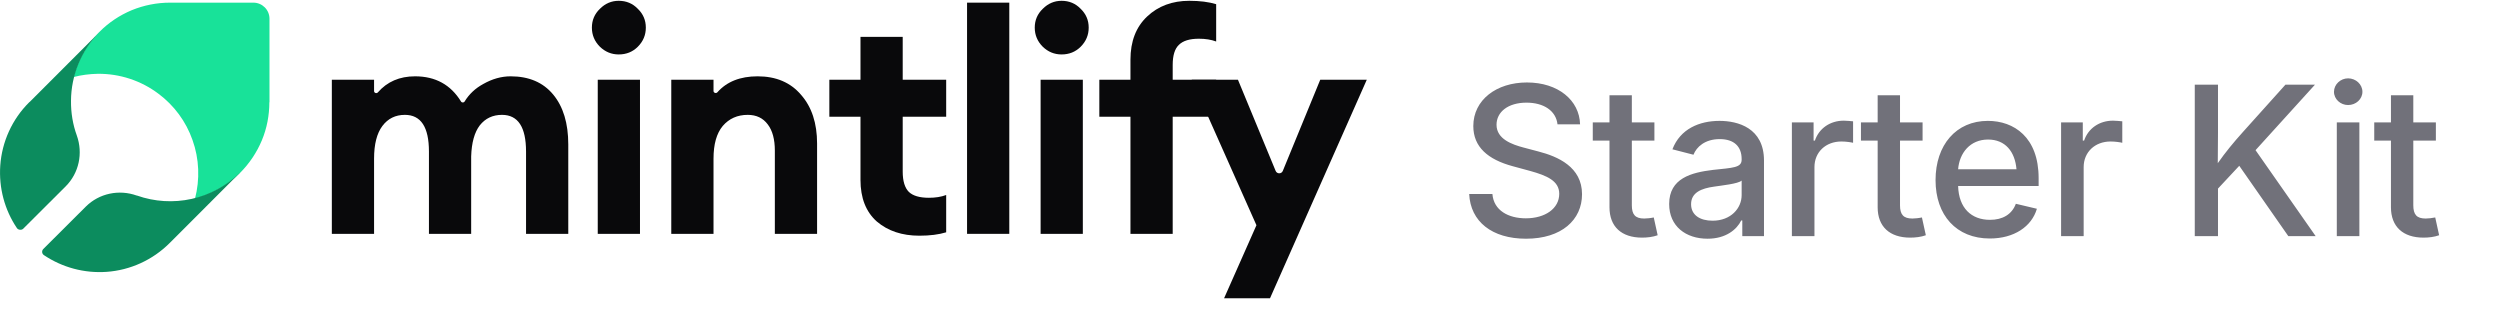
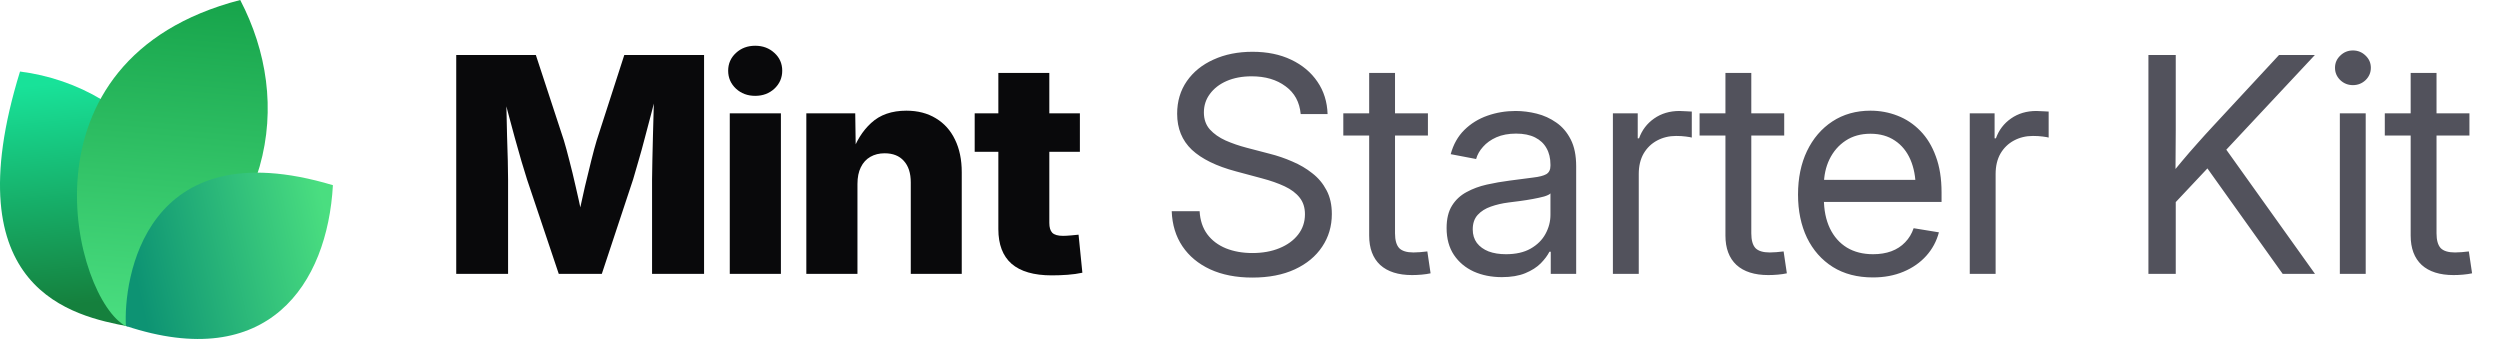
- <svg xmlns="http://www.w3.org/2000/svg" width="180" height="23" viewBox="0 0 180 23" fill="none">
-   <path d="M91.44 21.476H88.133L90.464 16.216L85.802 5.74H89.132L91.847 12.307C91.943 12.536 92.268 12.536 92.362 12.306L95.058 5.74H98.409L91.44 21.476Z" fill="#09090B" />
-   <path d="M81.393 16.837V8.403H79.152V5.74H81.393V4.297C81.393 2.98 81.792 1.944 82.592 1.19C83.391 0.435 84.404 0.058 85.633 0.058C86.387 0.058 87.031 0.139 87.564 0.302V2.988C87.208 2.854 86.794 2.788 86.32 2.788C85.655 2.788 85.174 2.936 84.878 3.232C84.582 3.513 84.434 3.994 84.434 4.674V5.74H87.564V8.403H84.434V16.837H81.393Z" fill="#09090B" />
-   <path d="M76.433 3.92C75.915 3.92 75.463 3.735 75.079 3.365C74.694 2.98 74.502 2.521 74.502 1.989C74.502 1.456 74.694 1.005 75.079 0.635C75.463 0.25 75.915 0.058 76.433 0.058C76.98 0.058 77.438 0.25 77.809 0.635C78.193 1.005 78.386 1.456 78.386 1.989C78.386 2.521 78.193 2.98 77.809 3.365C77.438 3.735 76.98 3.92 76.433 3.92ZM74.924 16.837V5.74H77.964V16.837H74.924Z" fill="#09090B" />
-   <path d="M69.628 16.837V0.191H72.669V16.837H69.628Z" fill="#09090B" />
-   <path d="M66.194 16.97C64.951 16.97 63.93 16.63 63.131 15.949C62.347 15.254 61.955 14.255 61.955 12.953V8.403H59.713V5.74H61.955V2.655H64.995V5.74H68.125V8.403H64.995V12.354C64.995 13.034 65.143 13.523 65.439 13.819C65.735 14.1 66.216 14.24 66.882 14.24C67.355 14.24 67.769 14.174 68.125 14.04V16.726C67.592 16.889 66.948 16.97 66.194 16.97Z" fill="#09090B" />
-   <path d="M48.332 16.837V5.74H51.373V6.551C51.373 6.688 51.559 6.748 51.65 6.646C52.328 5.879 53.293 5.495 54.546 5.495C55.878 5.495 56.921 5.939 57.676 6.827C58.445 7.7 58.83 8.869 58.83 10.334V16.837H55.789V10.844C55.789 10.03 55.619 9.402 55.279 8.958C54.939 8.499 54.458 8.27 53.836 8.27C53.096 8.27 52.497 8.536 52.038 9.069C51.594 9.601 51.373 10.386 51.373 11.421V16.837H48.332Z" fill="#09090B" />
-   <path d="M44.547 3.92C44.029 3.92 43.578 3.735 43.193 3.365C42.809 2.98 42.616 2.521 42.616 1.989C42.616 1.456 42.809 1.005 43.193 0.635C43.578 0.25 44.029 0.058 44.547 0.058C45.095 0.058 45.553 0.25 45.923 0.635C46.308 1.005 46.5 1.456 46.5 1.989C46.5 2.521 46.308 2.98 45.923 3.365C45.553 3.735 45.095 3.92 44.547 3.92ZM43.038 16.837V5.74H46.079V16.837H43.038Z" fill="#09090B" />
-   <path d="M37.875 16.837V10.911C37.875 9.15 37.298 8.27 36.144 8.27C35.478 8.27 34.945 8.521 34.546 9.024C34.161 9.527 33.954 10.275 33.924 11.266V16.837H30.884V10.911C30.884 9.15 30.306 8.27 29.152 8.27C28.472 8.27 27.932 8.536 27.532 9.069C27.133 9.601 26.933 10.386 26.933 11.421V16.837H23.892V5.74H26.933V6.559C26.933 6.695 27.116 6.755 27.206 6.652C27.878 5.881 28.771 5.495 29.885 5.495C31.349 5.495 32.452 6.1 33.193 7.309C33.252 7.404 33.395 7.403 33.454 7.307C33.774 6.78 34.219 6.361 34.79 6.05C35.441 5.68 36.099 5.495 36.765 5.495C38.082 5.495 39.103 5.932 39.828 6.805C40.553 7.678 40.916 8.876 40.916 10.4V16.837H37.875Z" fill="#09090B" />
-   <path d="M19.403 7.362V1.35C19.403 0.705 18.879 0.191 18.244 0.191H12.235C11.291 0.191 10.357 0.378 9.487 0.733C8.618 1.098 7.824 1.621 7.16 2.295L7.114 2.341C6.235 3.23 5.609 4.333 5.291 5.548C5.861 5.399 6.45 5.324 7.039 5.314C8.609 5.296 10.151 5.801 11.403 6.745C12.534 7.586 13.394 8.746 13.861 10.083C14.347 11.438 14.403 12.916 14.039 14.309C15.244 13.991 16.356 13.364 17.244 12.486L17.291 12.439C17.954 11.775 18.487 10.98 18.851 10.111C19.216 9.241 19.393 8.306 19.393 7.362H19.403Z" fill="#18E299" />
-   <path d="M5.112 7.26C5.121 5.416 5.857 3.646 7.151 2.324L2.151 7.326C2.133 7.344 2.114 7.354 2.095 7.372C0.876 8.583 0.14 10.204 0.019 11.918C-0.092 13.52 0.327 15.103 1.22 16.426C1.306 16.552 1.537 16.593 1.667 16.472L4.73 13.417C5.689 12.458 5.987 11.033 5.531 9.757C5.242 8.965 5.103 8.117 5.112 7.26Z" fill="#0C8C5E" />
-   <path d="M17.262 12.44C16.303 13.38 15.102 14.032 13.799 14.321C12.486 14.61 11.127 14.526 9.861 14.079C9.861 14.079 9.851 14.079 9.842 14.079C8.567 13.622 7.142 13.921 6.183 14.871L3.12 17.926C2.99 18.056 3.009 18.27 3.167 18.373C4.489 19.258 6.072 19.686 7.673 19.574C9.386 19.453 10.997 18.717 12.216 17.497L12.263 17.451L17.262 12.449V12.44Z" fill="#0C8C5E" />
-   <text x="105" y="17" font-family="Inter, ui-sans-serif, system-ui, -apple-system, sans-serif" font-size="15" font-weight="500" fill="#71717A" letter-spacing="-0.01em">Starter Kit</text>
+ <svg xmlns="http://www.w3.org/2000/svg" width="177" height="24" viewBox="0 0 177 24" fill="none">
+   <path d="M9.061 23.108C5.268 22.377 -3.391 20.627 1.417 5.064C9.634 6.099 16.973 14.064 9.061 23.108Z" fill="url(#paint0_linear_17557_2020)" />
+   <path d="M8.919 23.094C5.276 21.222 0.784 4.209 17.007 0C20.757 7.193 19.621 16.545 8.919 23.094Z" fill="url(#paint1_linear_17557_2020)" />
+   <path d="M8.914 23.079C8.735 19.882 10.159 9.085 23.57 13.111C23.181 20.123 18.984 26.418 8.914 23.079Z" fill="url(#paint2_linear_17557_2020)" />
+   <path d="M32.301 19.392V3.894H37.938L39.925 9.948C40.036 10.315 40.164 10.787 40.31 11.362C40.462 11.938 40.611 12.552 40.757 13.204C40.91 13.855 41.048 14.483 41.173 15.086C41.305 15.682 41.412 16.192 41.495 16.615H40.695C40.771 16.192 40.871 15.682 40.996 15.086C41.128 14.49 41.267 13.866 41.412 13.214C41.565 12.562 41.714 11.948 41.86 11.373C42.005 10.79 42.133 10.315 42.244 9.948L44.2 3.894H49.848V19.392H46.166V12.704C46.166 12.357 46.173 11.917 46.187 11.383C46.2 10.849 46.214 10.27 46.228 9.646C46.249 9.022 46.266 8.391 46.28 7.753C46.301 7.115 46.311 6.519 46.311 5.964H46.623C46.485 6.561 46.332 7.181 46.166 7.826C45.999 8.471 45.833 9.102 45.666 9.719C45.507 10.336 45.351 10.901 45.198 11.414C45.053 11.928 44.928 12.357 44.824 12.704L42.608 19.392H39.561L37.314 12.704C37.203 12.357 37.072 11.928 36.919 11.414C36.773 10.901 36.614 10.34 36.441 9.729C36.274 9.112 36.104 8.481 35.931 7.836C35.764 7.192 35.608 6.567 35.463 5.964H35.827C35.834 6.512 35.844 7.105 35.858 7.743C35.872 8.374 35.886 9.005 35.9 9.636C35.92 10.26 35.938 10.839 35.952 11.373C35.965 11.907 35.972 12.351 35.972 12.704V19.392H32.301ZM51.668 19.392V8.024H55.288V19.392H51.668ZM53.468 6.786C52.927 6.786 52.473 6.616 52.105 6.276C51.738 5.93 51.554 5.507 51.554 5.007C51.554 4.508 51.738 4.088 52.105 3.749C52.473 3.409 52.927 3.239 53.468 3.239C54.009 3.239 54.463 3.409 54.83 3.749C55.198 4.082 55.382 4.501 55.382 5.007C55.382 5.507 55.198 5.93 54.83 6.276C54.463 6.616 54.009 6.786 53.468 6.786ZM60.708 13.027V19.392H57.088V8.024H60.551L60.593 10.967H60.281C60.593 10.024 61.061 9.268 61.685 8.7C62.309 8.124 63.138 7.836 64.171 7.836C64.975 7.836 65.672 8.017 66.262 8.377C66.851 8.731 67.302 9.234 67.614 9.885C67.933 10.537 68.092 11.307 68.092 12.194V19.392H64.483V12.912C64.483 12.26 64.32 11.754 63.994 11.394C63.675 11.033 63.221 10.853 62.632 10.853C62.25 10.853 61.914 10.936 61.623 11.102C61.332 11.269 61.106 11.515 60.947 11.841C60.787 12.16 60.708 12.555 60.708 13.027ZM76.456 8.024V10.749H69.008V8.024H76.456ZM70.683 5.163H74.292V15.783C74.292 16.102 74.361 16.334 74.5 16.48C74.646 16.625 74.899 16.698 75.259 16.698C75.405 16.698 75.596 16.688 75.831 16.667C76.074 16.646 76.251 16.629 76.362 16.615L76.632 19.309C76.313 19.378 75.963 19.427 75.582 19.455C75.207 19.482 74.836 19.496 74.469 19.496C73.2 19.496 72.25 19.222 71.619 18.674C70.995 18.127 70.683 17.308 70.683 16.22V5.163Z" fill="#09090B" />
+   <path d="M88.667 19.652C87.523 19.652 86.528 19.458 85.682 19.07C84.843 18.681 84.188 18.137 83.716 17.437C83.245 16.736 82.992 15.908 82.957 14.951H84.933C84.968 15.596 85.148 16.14 85.474 16.584C85.8 17.021 86.24 17.354 86.795 17.582C87.35 17.804 87.974 17.915 88.667 17.915C89.388 17.915 90.026 17.801 90.581 17.572C91.143 17.343 91.583 17.024 91.902 16.615C92.228 16.199 92.391 15.717 92.391 15.169C92.391 14.698 92.266 14.306 92.017 13.994C91.767 13.675 91.413 13.408 90.956 13.193C90.498 12.978 89.954 12.787 89.323 12.621L87.502 12.132C86.123 11.765 85.082 11.255 84.382 10.603C83.689 9.944 83.342 9.095 83.342 8.055C83.342 7.174 83.571 6.404 84.028 5.746C84.486 5.087 85.117 4.577 85.921 4.217C86.726 3.849 87.645 3.666 88.678 3.666C89.718 3.666 90.63 3.853 91.413 4.227C92.204 4.602 92.824 5.122 93.275 5.787C93.726 6.446 93.965 7.209 93.993 8.076H92.089C92.013 7.23 91.656 6.574 91.018 6.11C90.387 5.638 89.586 5.403 88.615 5.403C87.95 5.403 87.36 5.513 86.847 5.735C86.341 5.957 85.946 6.262 85.661 6.651C85.377 7.032 85.235 7.469 85.235 7.961C85.235 8.447 85.377 8.849 85.661 9.168C85.946 9.48 86.317 9.74 86.774 9.948C87.232 10.149 87.724 10.319 88.251 10.457L89.884 10.884C90.439 11.023 90.977 11.206 91.496 11.435C92.023 11.657 92.495 11.934 92.911 12.267C93.334 12.593 93.67 12.995 93.92 13.474C94.17 13.945 94.294 14.504 94.294 15.149C94.294 16.015 94.066 16.788 93.608 17.468C93.157 18.148 92.512 18.681 91.673 19.07C90.834 19.458 89.832 19.652 88.667 19.652ZM101.097 8.024V9.594H95.106V8.024H101.097ZM96.937 5.163H98.767V16.521C98.767 17 98.865 17.347 99.059 17.562C99.26 17.77 99.6 17.874 100.078 17.874C100.21 17.874 100.366 17.867 100.546 17.853C100.733 17.832 100.903 17.815 101.056 17.801L101.285 19.351C101.097 19.392 100.886 19.423 100.65 19.444C100.414 19.465 100.189 19.475 99.974 19.475C98.996 19.475 98.244 19.236 97.717 18.758C97.197 18.272 96.937 17.579 96.937 16.677V5.163ZM106.33 19.621C105.595 19.621 104.932 19.489 104.343 19.226C103.754 18.955 103.285 18.564 102.939 18.05C102.592 17.53 102.419 16.896 102.419 16.147C102.419 15.495 102.547 14.965 102.804 14.556C103.06 14.146 103.403 13.828 103.833 13.599C104.263 13.363 104.742 13.186 105.269 13.068C105.796 12.95 106.333 12.857 106.881 12.787C107.574 12.69 108.132 12.617 108.555 12.569C108.978 12.52 109.287 12.441 109.481 12.33C109.675 12.212 109.772 12.014 109.772 11.737V11.654C109.772 11.203 109.679 10.815 109.492 10.489C109.311 10.163 109.041 9.91 108.68 9.729C108.32 9.549 107.872 9.459 107.338 9.459C106.805 9.459 106.34 9.546 105.945 9.719C105.556 9.892 105.241 10.118 104.998 10.395C104.755 10.665 104.593 10.953 104.509 11.258L102.71 10.915C102.897 10.222 103.22 9.65 103.677 9.199C104.135 8.748 104.679 8.412 105.31 8.19C105.941 7.968 106.607 7.857 107.307 7.857C107.8 7.857 108.295 7.92 108.795 8.044C109.301 8.169 109.765 8.381 110.188 8.679C110.611 8.97 110.951 9.369 111.208 9.875C111.464 10.374 111.593 11.005 111.593 11.768V19.392H109.793V17.822H109.7C109.568 18.085 109.363 18.359 109.086 18.643C108.809 18.921 108.444 19.153 107.994 19.34C107.543 19.527 106.988 19.621 106.33 19.621ZM106.621 17.998C107.321 17.998 107.904 17.867 108.368 17.603C108.84 17.333 109.19 16.986 109.419 16.563C109.654 16.133 109.772 15.682 109.772 15.211V13.692C109.703 13.769 109.554 13.841 109.325 13.911C109.096 13.973 108.829 14.032 108.524 14.088C108.226 14.143 107.921 14.192 107.609 14.233C107.304 14.275 107.033 14.309 106.798 14.337C106.354 14.393 105.938 14.49 105.549 14.628C105.168 14.76 104.86 14.954 104.624 15.211C104.388 15.467 104.27 15.811 104.27 16.241C104.27 16.615 104.367 16.934 104.561 17.198C104.762 17.461 105.04 17.662 105.393 17.801C105.747 17.933 106.156 17.998 106.621 17.998ZM114.193 19.392V8.024H115.951V9.792H116.045C116.253 9.209 116.61 8.741 117.116 8.388C117.622 8.034 118.219 7.857 118.905 7.857C119.058 7.857 119.217 7.864 119.384 7.878C119.55 7.885 119.682 7.892 119.779 7.899V9.74C119.716 9.719 119.578 9.695 119.363 9.667C119.155 9.639 118.922 9.625 118.666 9.625C118.174 9.625 117.726 9.733 117.324 9.948C116.922 10.163 116.603 10.471 116.367 10.874C116.138 11.276 116.024 11.758 116.024 12.319V19.392H114.193ZM126.322 8.024V9.594H120.33V8.024H126.322ZM122.161 5.163H123.992V16.521C123.992 17 124.089 17.347 124.283 17.562C124.484 17.77 124.824 17.874 125.302 17.874C125.434 17.874 125.59 17.867 125.77 17.853C125.958 17.832 126.127 17.815 126.28 17.801L126.509 19.351C126.322 19.392 126.11 19.423 125.874 19.444C125.639 19.465 125.413 19.475 125.198 19.475C124.221 19.475 123.468 19.236 122.941 18.758C122.421 18.272 122.161 17.579 122.161 16.677V5.163ZM132.604 19.642C131.502 19.642 130.555 19.396 129.765 18.903C128.974 18.404 128.364 17.714 127.934 16.834C127.511 15.946 127.3 14.927 127.3 13.775C127.3 12.611 127.511 11.584 127.934 10.697C128.364 9.802 128.964 9.102 129.734 8.596C130.51 8.089 131.408 7.836 132.428 7.836C133.1 7.836 133.738 7.954 134.341 8.19C134.952 8.426 135.489 8.783 135.954 9.261C136.425 9.74 136.793 10.343 137.056 11.071C137.327 11.792 137.462 12.645 137.462 13.63V14.296H128.433V12.735H136.463L135.631 13.297C135.631 12.541 135.506 11.876 135.257 11.3C135.007 10.725 134.643 10.277 134.165 9.958C133.686 9.632 133.107 9.469 132.428 9.469C131.748 9.469 131.162 9.632 130.67 9.958C130.177 10.284 129.796 10.725 129.526 11.279C129.262 11.827 129.13 12.441 129.13 13.12V14.046C129.13 14.864 129.273 15.572 129.557 16.168C129.841 16.757 130.243 17.211 130.763 17.53C131.283 17.842 131.901 17.998 132.615 17.998C133.093 17.998 133.523 17.929 133.905 17.79C134.293 17.645 134.619 17.433 134.882 17.156C135.153 16.879 135.354 16.546 135.486 16.157L137.275 16.449C137.108 17.08 136.81 17.634 136.38 18.113C135.95 18.591 135.413 18.966 134.768 19.236C134.123 19.507 133.402 19.642 132.604 19.642ZM139.459 19.392V8.024H141.217V9.792H141.311C141.519 9.209 141.876 8.741 142.382 8.388C142.888 8.034 143.485 7.857 144.171 7.857C144.324 7.857 144.483 7.864 144.649 7.878C144.816 7.885 144.948 7.892 145.045 7.899V9.74C144.982 9.719 144.844 9.695 144.629 9.667C144.421 9.639 144.188 9.625 143.932 9.625C143.439 9.625 142.992 9.733 142.59 9.948C142.188 10.163 141.869 10.471 141.633 10.874C141.404 11.276 141.29 11.758 141.29 12.319V19.392H139.459ZM153.429 14.961V12.715C153.783 12.257 154.136 11.82 154.49 11.404C154.844 10.981 155.204 10.565 155.572 10.156C155.939 9.74 156.314 9.327 156.695 8.918L161.355 3.894H163.893L157.277 10.967H157.184L153.429 14.961ZM152.108 19.392V3.894H154.043V9.241L154.022 12.559L154.043 13.505V19.392H152.108ZM161.615 19.392L155.967 11.477L157.173 9.969L163.903 19.392H161.615ZM165.661 19.392V8.024H167.492V19.392H165.661ZM166.587 6.027C166.24 6.027 165.942 5.909 165.692 5.673C165.443 5.43 165.318 5.139 165.318 4.799C165.318 4.459 165.443 4.172 165.692 3.936C165.942 3.693 166.24 3.572 166.587 3.572C166.934 3.572 167.232 3.693 167.482 3.936C167.731 4.172 167.856 4.459 167.856 4.799C167.856 5.139 167.731 5.43 167.482 5.673C167.232 5.909 166.934 6.027 166.587 6.027ZM174.836 8.024V9.594H168.844V8.024H174.836ZM170.675 5.163H172.506V16.521C172.506 17 172.603 17.347 172.797 17.562C172.998 17.77 173.338 17.874 173.816 17.874C173.948 17.874 174.104 17.867 174.284 17.853C174.472 17.832 174.641 17.815 174.794 17.801L175.023 19.351C174.836 19.392 174.624 19.423 174.388 19.444C174.153 19.465 173.927 19.475 173.712 19.475C172.735 19.475 171.982 19.236 171.455 18.758C170.935 18.272 170.675 17.579 170.675 16.677V5.163Z" fill="#52525C" />
+   <defs>
+     <linearGradient id="paint0_linear_17557_2020" x1="3.776" y1="5.916" x2="5.232" y2="21.559" gradientUnits="userSpaceOnUse">
+       <stop stop-color="#18E299" />
+       <stop offset="1" stop-color="#15803D" />
+     </linearGradient>
+     <linearGradient id="paint1_linear_17557_2020" x1="12.171" y1="-0.718" x2="10.19" y2="22.983" gradientUnits="userSpaceOnUse">
+       <stop stop-color="#16A34A" />
+       <stop offset="1" stop-color="#4ADE80" />
+     </linearGradient>
+     <linearGradient id="paint2_linear_17557_2020" x1="23.133" y1="15.353" x2="9.338" y2="18.52" gradientUnits="userSpaceOnUse">
+       <stop stop-color="#4ADE80" />
+       <stop offset="1" stop-color="#0D9373" />
+     </linearGradient>
+   </defs>
</svg>
